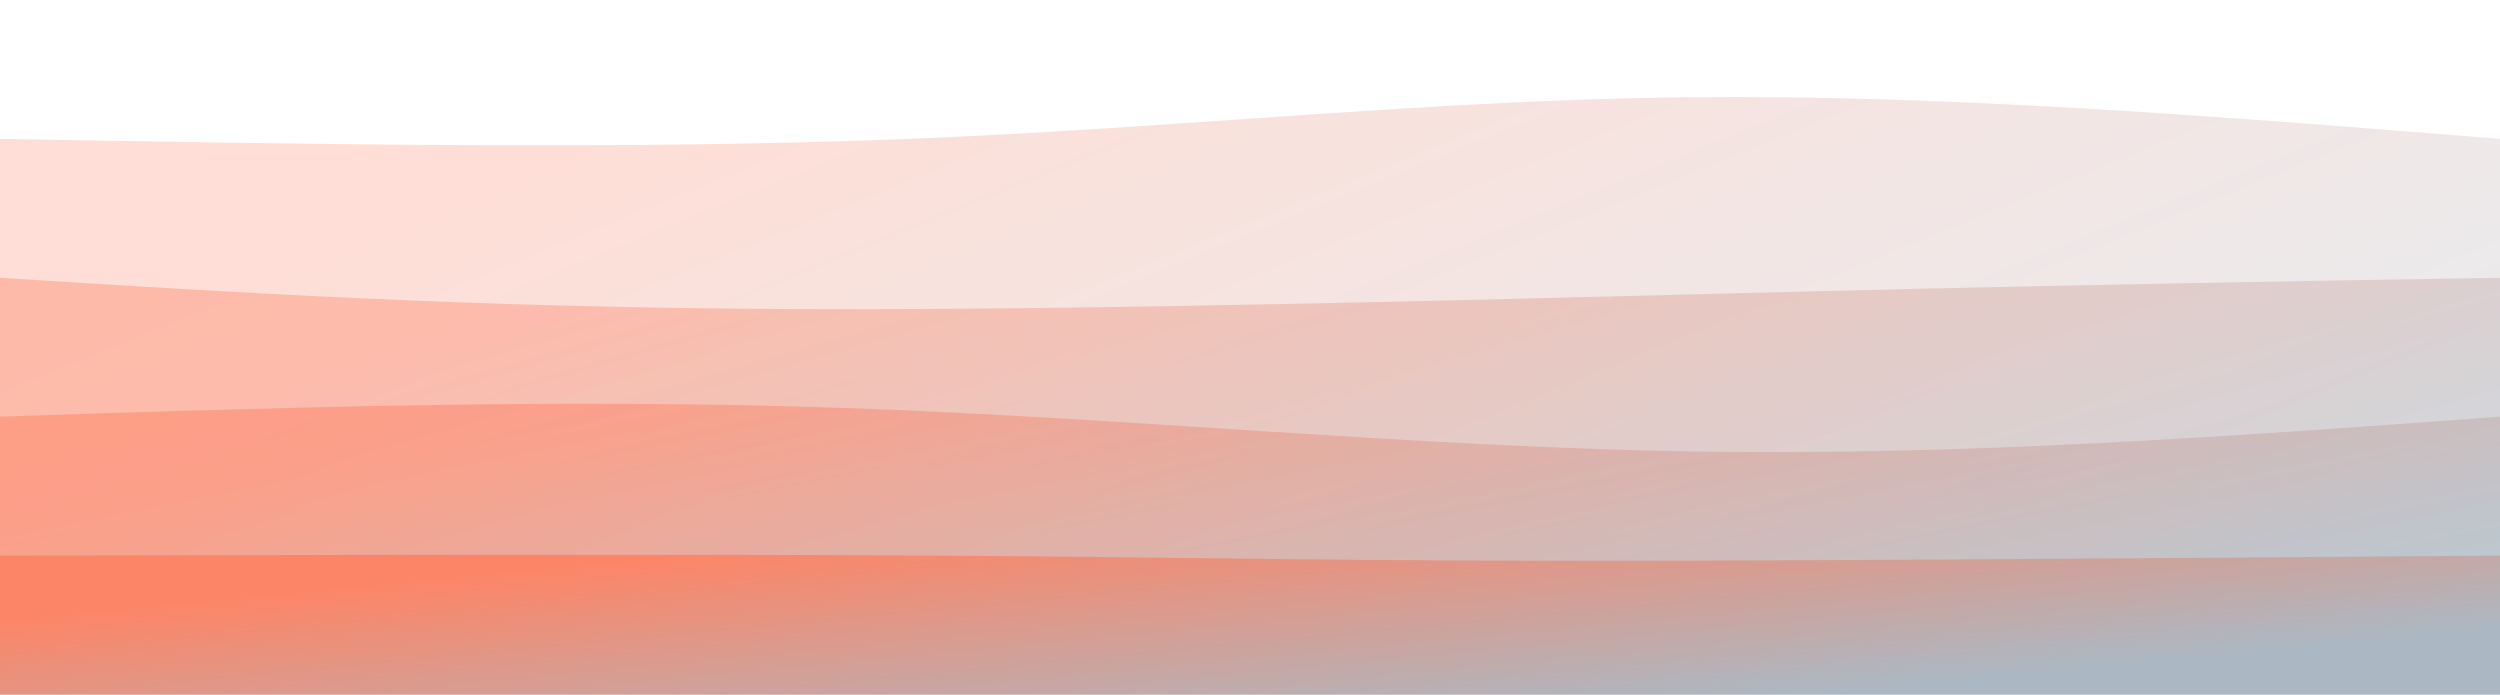
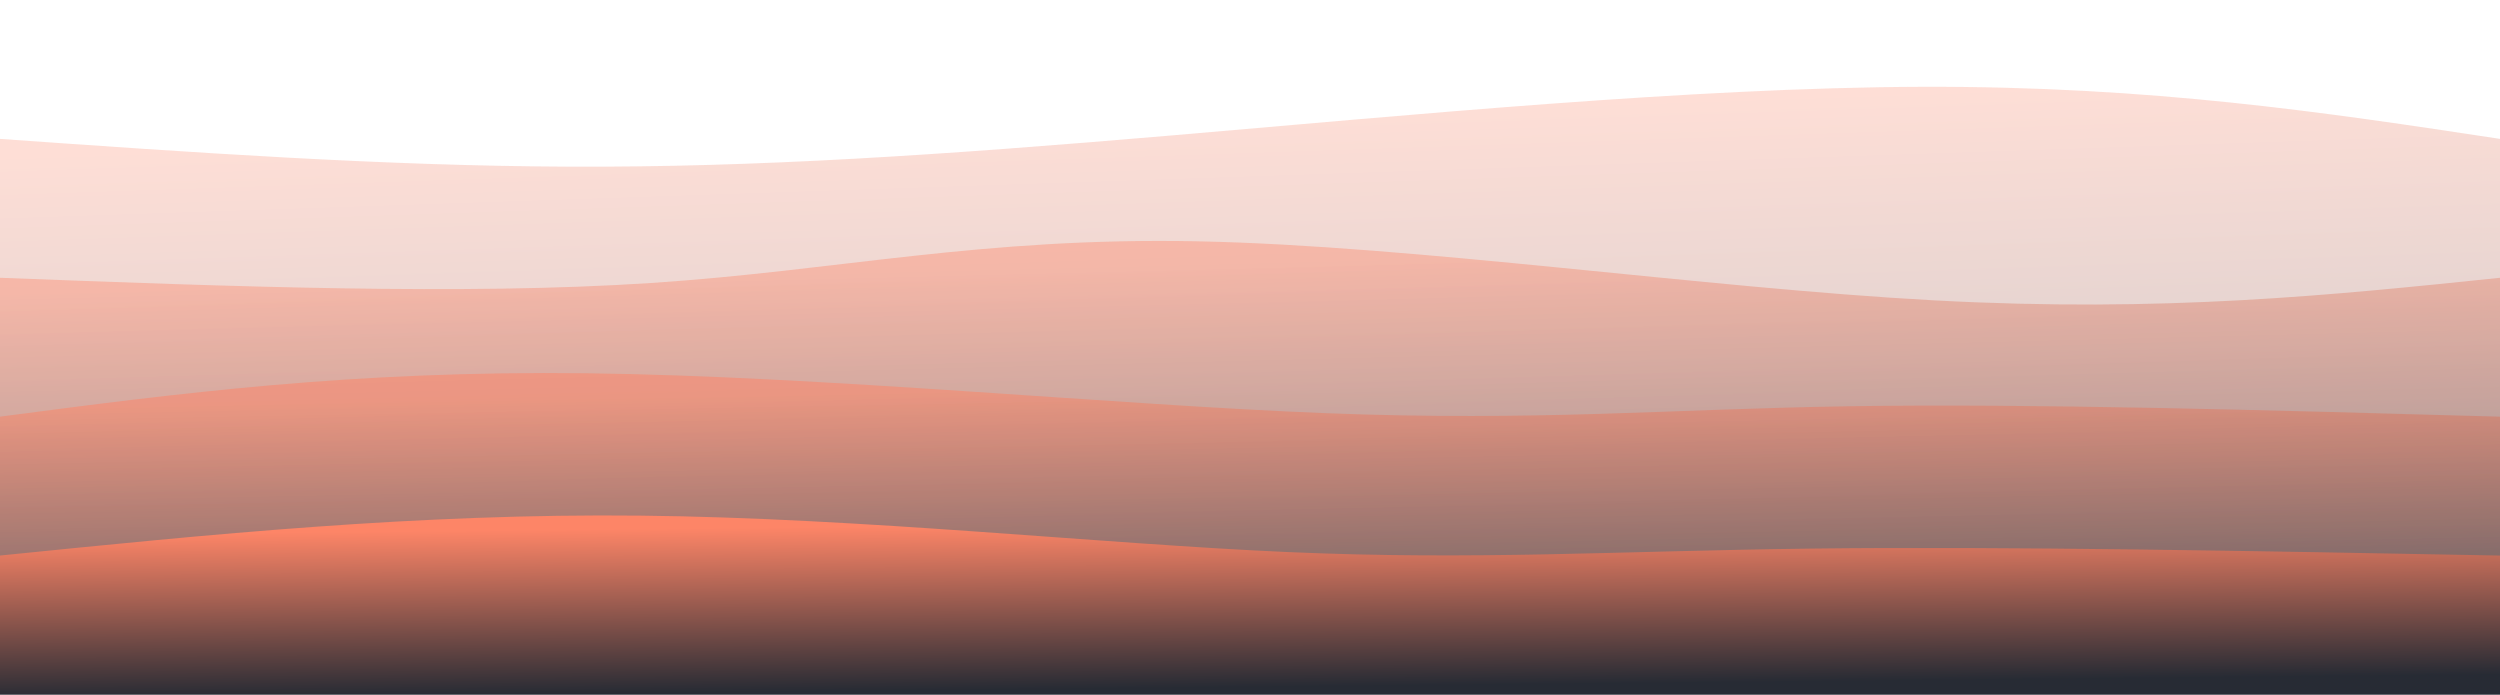
<svg xmlns="http://www.w3.org/2000/svg" width="100%" height="100%" id="svg" viewBox="0 0 1440 400" class="transition duration-300 ease-in-out delay-150">
  <defs>
-     <linearGradient id="gradient" x1="7%" y1="25%" x2="93%" y2="75%">
+     <linearGradient id="gradient" x1="43%" y1="0%" x2="57%" y2="100%">
      <stop offset="5%" stop-color="#fd8567" />
-       <stop offset="95%" stop-color="#abb8c3" />
+       <stop offset="95%" stop-color="#272b34" />
    </linearGradient>
  </defs>
-   <path d="M 0,400 C 0,400 0,80 0,80 C 181.333,83.2 362.667,86.4 523,80 C 683.333,73.6 822.667,57.6 972,56 C 1121.333,54.4 1280.667,67.2 1440,80 C 1440,80 1440,400 1440,400 Z" stroke="none" stroke-width="0" fill="url(#gradient)" fill-opacity="0.265" class="transition-all duration-300 ease-in-out delay-150 path-0" />
+   <path d="M 0,400 C 0,400 0,80 0,80 C 110.25,87.786 220.5,95.571 328,96 C 435.5,96.429 540.25,89.5 675,78 C 809.75,66.5 974.5,50.429 1107,50 C 1239.5,49.571 1339.75,64.786 1440,80 C 1440,80 1440,400 1440,400 Z" stroke="none" stroke-width="0" fill="url(#gradient)" fill-opacity="0.265" class="transition-all duration-300 ease-in-out delay-150 path-0" />
  <defs>
-     <linearGradient id="gradient" x1="7%" y1="25%" x2="93%" y2="75%">
+     <linearGradient id="gradient" x1="43%" y1="0%" x2="57%" y2="100%">
      <stop offset="5%" stop-color="#fd8567" />
-       <stop offset="95%" stop-color="#abb8c3" />
+       <stop offset="95%" stop-color="#272b34" />
    </linearGradient>
  </defs>
-   <path d="M 0,400 C 0,400 0,160 0,160 C 134.933,168.533 269.867,177.067 452,178 C 634.133,178.933 863.467,172.267 1036,168 C 1208.533,163.733 1324.267,161.867 1440,160 C 1440,160 1440,400 1440,400 Z" stroke="none" stroke-width="0" fill="url(#gradient)" fill-opacity="0.4" class="transition-all duration-300 ease-in-out delay-150 path-1" />
+   <path d="M 0,400 C 0,400 0,160 0,160 C 133.536,165.071 267.071,170.143 375,163 C 482.929,155.857 565.25,136.5 690,139 C 814.75,141.5 981.929,165.857 1114,173 C 1246.071,180.143 1343.036,170.071 1440,160 C 1440,160 1440,400 1440,400 Z" stroke="none" stroke-width="0" fill="url(#gradient)" fill-opacity="0.4" class="transition-all duration-300 ease-in-out delay-150 path-1" />
  <defs>
-     <linearGradient id="gradient" x1="7%" y1="25%" x2="93%" y2="75%">
+     <linearGradient id="gradient" x1="43%" y1="0%" x2="57%" y2="100%">
      <stop offset="5%" stop-color="#fd8567" />
-       <stop offset="95%" stop-color="#abb8c3" />
+       <stop offset="95%" stop-color="#272b34" />
    </linearGradient>
  </defs>
-   <path d="M 0,400 C 0,400 0,240 0,240 C 162,234.667 324,229.333 487,235 C 650,240.667 814,257.333 973,260 C 1132,262.667 1286,251.333 1440,240 C 1440,240 1440,400 1440,400 Z" stroke="none" stroke-width="0" fill="url(#gradient)" fill-opacity="0.53" class="transition-all duration-300 ease-in-out delay-150 path-2" />
+   <path d="M 0,400 C 0,400 0,240 0,240 C 101.393,226.679 202.786,213.357 338,215 C 473.214,216.643 642.25,233.25 764,238 C 885.75,242.75 960.214,235.643 1065,234 C 1169.786,232.357 1304.893,236.179 1440,240 C 1440,240 1440,400 1440,400 Z" stroke="none" stroke-width="0" fill="url(#gradient)" fill-opacity="0.53" class="transition-all duration-300 ease-in-out delay-150 path-2" />
  <defs>
-     <linearGradient id="gradient" x1="7%" y1="25%" x2="93%" y2="75%">
+     <linearGradient id="gradient" x1="43%" y1="0%" x2="57%" y2="100%">
      <stop offset="5%" stop-color="#fd8567" />
-       <stop offset="95%" stop-color="#abb8c3" />
+       <stop offset="95%" stop-color="#272b34" />
    </linearGradient>
  </defs>
-   <path d="M 0,400 C 0,400 0,320 0,320 C 199.6,319.6 399.2,319.2 536,320 C 672.8,320.8 746.8,322.8 887,323 C 1027.2,323.2 1233.6,321.6 1440,320 C 1440,320 1440,400 1440,400 Z" stroke="none" stroke-width="0" fill="url(#gradient)" fill-opacity="1" class="transition-all duration-300 ease-in-out delay-150 path-3" />
+   <path d="M 0,400 C 0,400 0,320 0,320 C 120.357,307.821 240.714,295.643 369,297 C 497.286,298.357 633.5,313.25 742,318 C 850.5,322.75 931.286,317.357 1043,316 C 1154.714,314.643 1297.357,317.321 1440,320 C 1440,320 1440,400 1440,400 Z" stroke="none" stroke-width="0" fill="url(#gradient)" fill-opacity="1" class="transition-all duration-300 ease-in-out delay-150 path-3" />
</svg>
